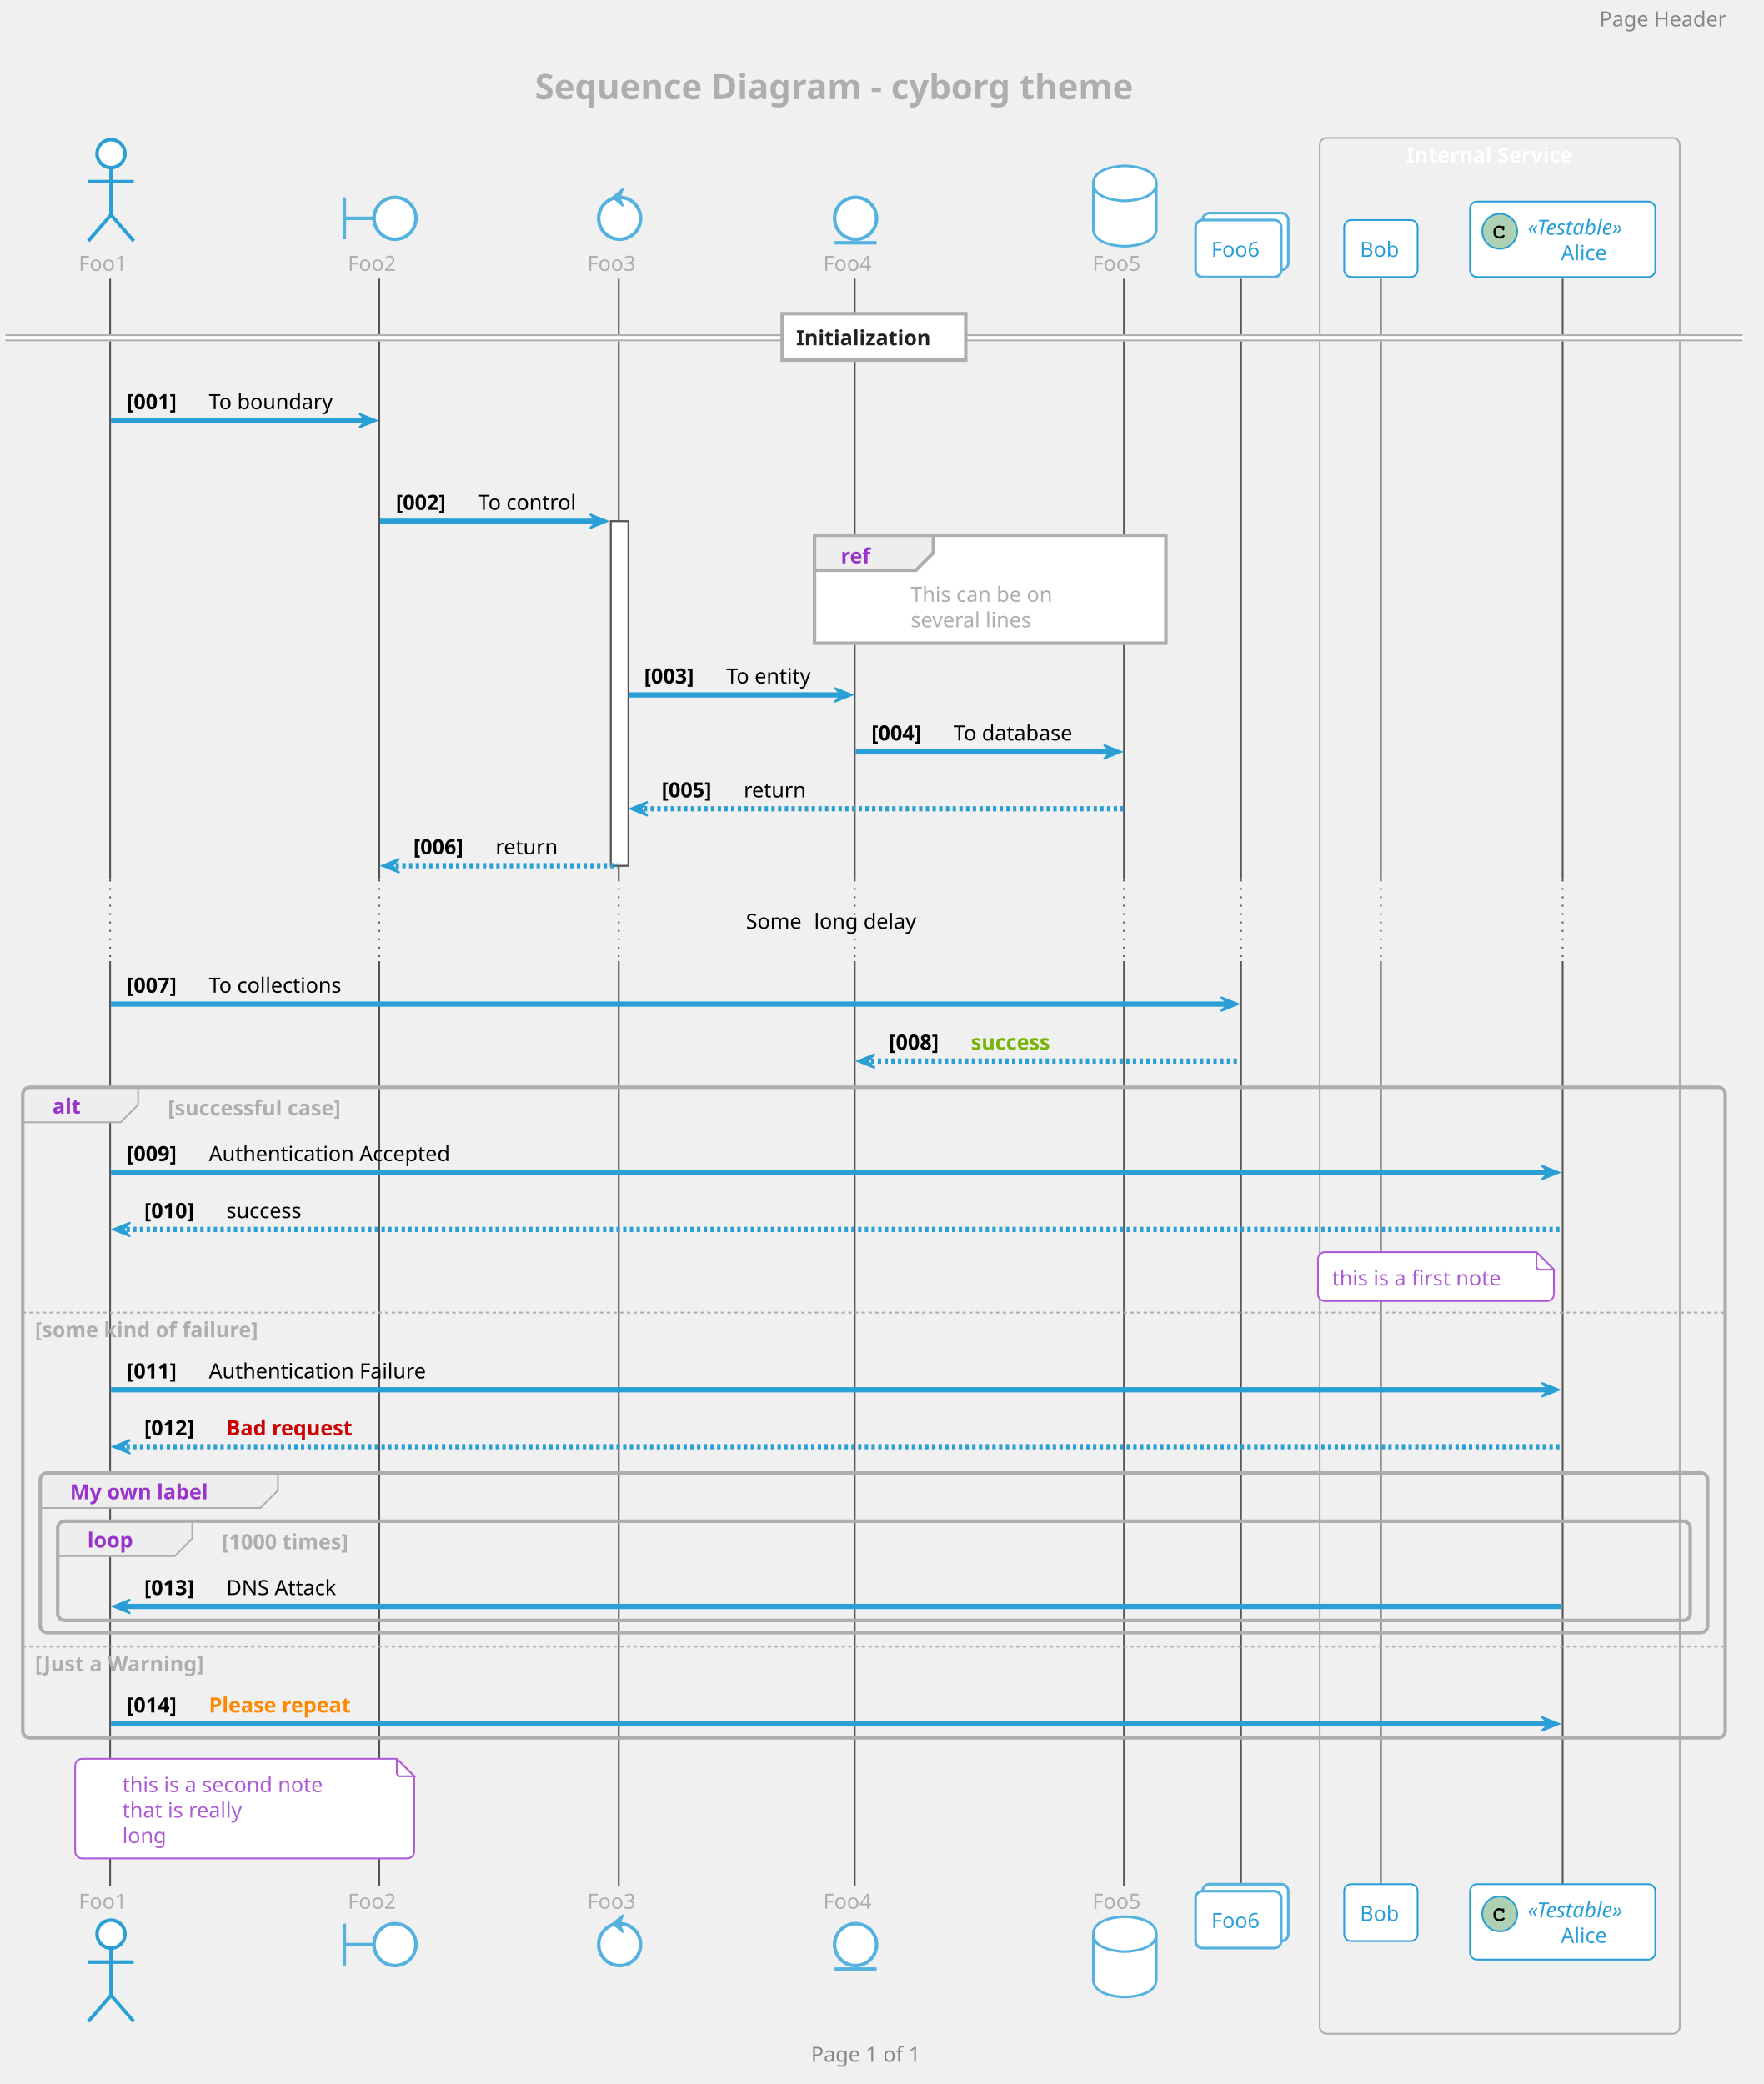
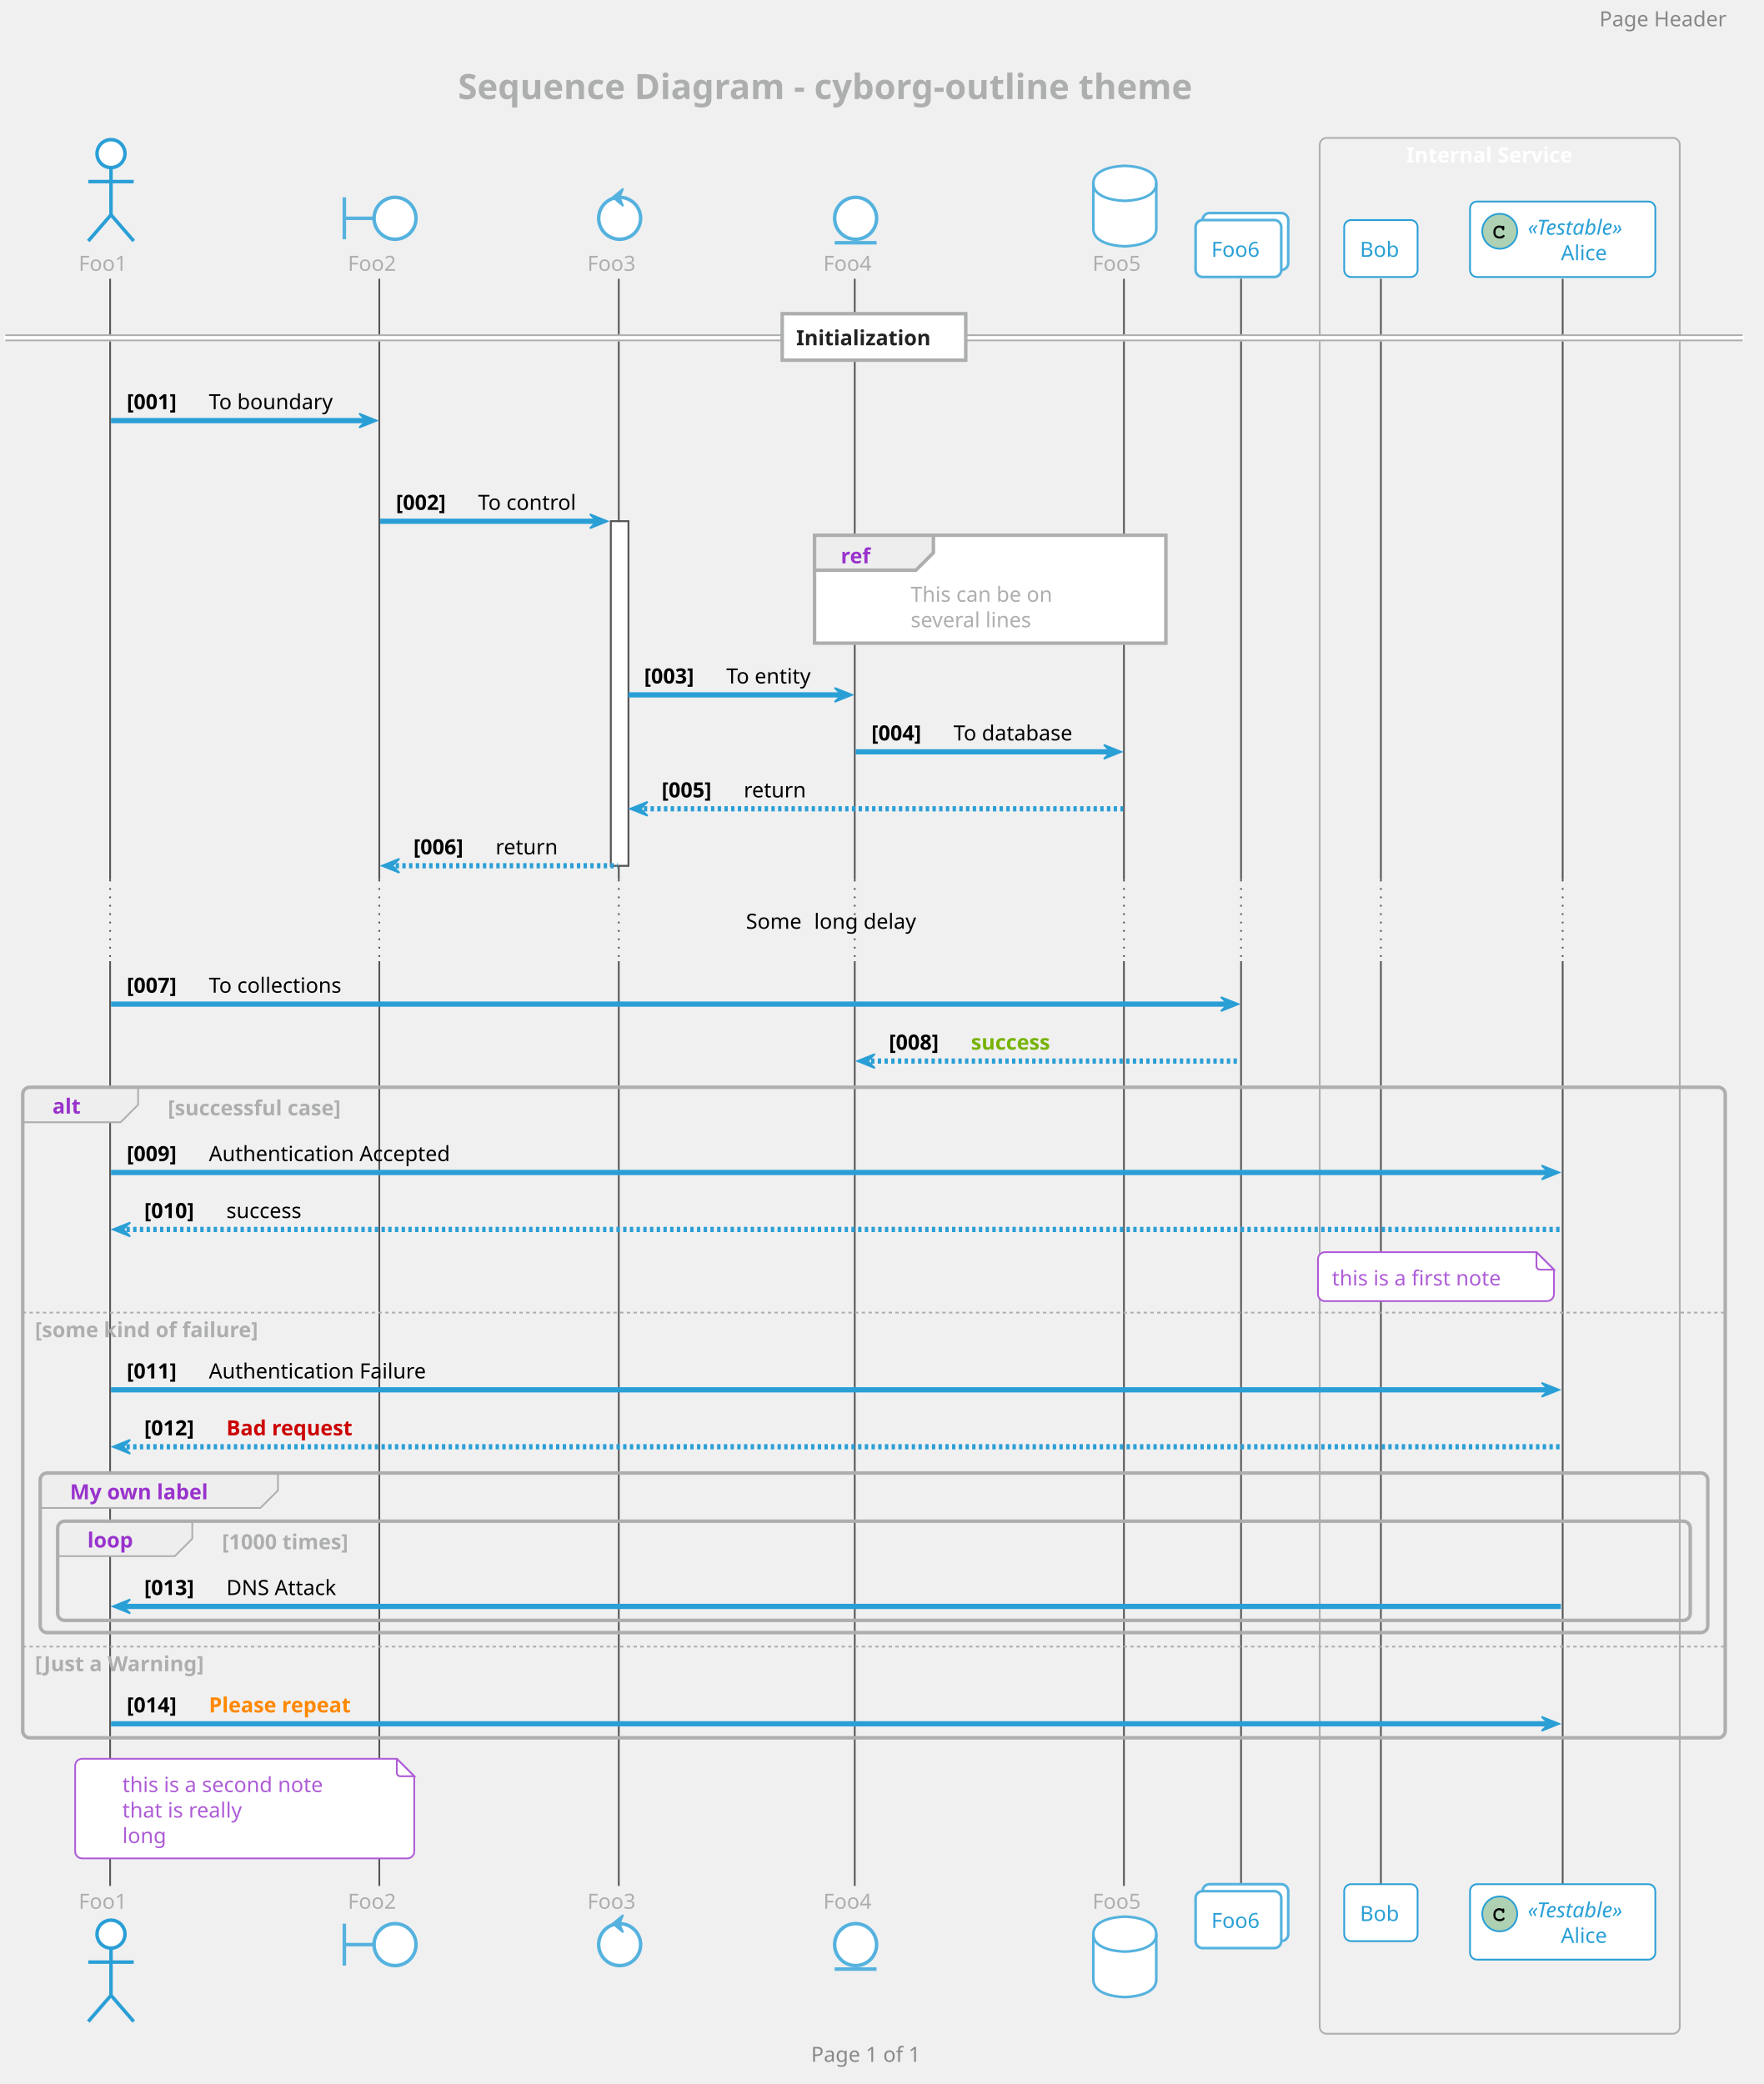
<svg xmlns="http://www.w3.org/2000/svg" contentScriptType="application/ecmascript" contentStyleType="text/css" height="1242.708px" preserveAspectRatio="none" style="width:1051px;height:1242px;" version="1.1" viewBox="0 0 1051 1242" width="1051.042px" zoomAndPan="magnify">
  <defs />
  <g>
-     <rect fill="none" height="39.903" rx="4.167" ry="4.167" style="stroke: none; stroke-width: 1.042;" width="423.958" x="308.333" y="30.817" />
-     <text fill="#ADAFAE" font-family="Verdana" font-size="20.833" font-weight="bold" lengthAdjust="spacingAndGlyphs" textLength="403.125" x="318.75" y="59.053">Sequence Diagram - cyborg theme</text>
+     <rect fill="none" height="39.903" rx="4.167" ry="4.167" style="stroke: none; stroke-width: 1.042;" width="515.625" x="262.5" y="30.817" />
+     <text fill="#ADAFAE" font-family="Verdana" font-size="20.833" font-weight="bold" lengthAdjust="spacingAndGlyphs" textLength="494.792" x="272.917" y="59.053">Sequence Diagram - cyborg-outline theme</text>
    <rect fill="none" height="1129.883" rx="4.167" ry="4.167" style="stroke: #ADAFAE; stroke-width: 1.042;" width="214.583" x="786.458" y="82.178" />
    <text fill="#FFFFFF" font-family="Verdana" font-size="12.5" font-weight="bold" lengthAdjust="spacingAndGlyphs" textLength="111.458" x="838.021" y="96.828">Internal Service</text>
    <rect fill="#FFFFFF" height="205.3" style="stroke: #555555; stroke-width: 1.042;" width="10.417" x="364.062" y="310.653" />
    <line style="stroke: #555555; stroke-width: 1.042;" x1="65.625" x2="65.625" y1="166.119" y2="524.286" />
    <line style="stroke: #555555; stroke-width: 1.042; stroke-dasharray: 1.0,4.0;" x1="65.625" x2="65.625" y1="524.286" y2="572.811" />
    <line style="stroke: #555555; stroke-width: 1.042;" x1="65.625" x2="65.625" y1="572.811" y2="1123.952" />
    <line style="stroke: #555555; stroke-width: 1.042;" x1="226.042" x2="226.042" y1="166.119" y2="524.286" />
    <line style="stroke: #555555; stroke-width: 1.042; stroke-dasharray: 1.0,4.0;" x1="226.042" x2="226.042" y1="524.286" y2="572.811" />
    <line style="stroke: #555555; stroke-width: 1.042;" x1="226.042" x2="226.042" y1="572.811" y2="1123.952" />
    <line style="stroke: #555555; stroke-width: 1.042;" x1="368.75" x2="368.75" y1="166.119" y2="524.286" />
    <line style="stroke: #555555; stroke-width: 1.042; stroke-dasharray: 1.0,4.0;" x1="368.75" x2="368.75" y1="524.286" y2="572.811" />
    <line style="stroke: #555555; stroke-width: 1.042;" x1="368.75" x2="368.75" y1="572.811" y2="1123.952" />
    <line style="stroke: #555555; stroke-width: 1.042;" x1="509.375" x2="509.375" y1="166.119" y2="524.286" />
    <line style="stroke: #555555; stroke-width: 1.042; stroke-dasharray: 1.0,4.0;" x1="509.375" x2="509.375" y1="524.286" y2="572.811" />
    <line style="stroke: #555555; stroke-width: 1.042;" x1="509.375" x2="509.375" y1="572.811" y2="1123.952" />
    <line style="stroke: #555555; stroke-width: 1.042;" x1="669.792" x2="669.792" y1="166.119" y2="524.286" />
    <line style="stroke: #555555; stroke-width: 1.042; stroke-dasharray: 1.0,4.0;" x1="669.792" x2="669.792" y1="524.286" y2="572.811" />
    <line style="stroke: #555555; stroke-width: 1.042;" x1="669.792" x2="669.792" y1="572.811" y2="1123.952" />
    <line style="stroke: #555555; stroke-width: 1.042;" x1="739.583" x2="739.583" y1="166.119" y2="524.286" />
    <line style="stroke: #555555; stroke-width: 1.042; stroke-dasharray: 1.0,4.0;" x1="739.583" x2="739.583" y1="524.286" y2="572.811" />
    <line style="stroke: #555555; stroke-width: 1.042;" x1="739.583" x2="739.583" y1="572.811" y2="1123.952" />
    <line style="stroke: #555555; stroke-width: 1.042;" x1="822.917" x2="822.917" y1="166.119" y2="524.286" />
    <line style="stroke: #555555; stroke-width: 1.042; stroke-dasharray: 1.0,4.0;" x1="822.917" x2="822.917" y1="524.286" y2="572.811" />
    <line style="stroke: #555555; stroke-width: 1.042;" x1="822.917" x2="822.917" y1="572.811" y2="1123.952" />
    <line style="stroke: #555555; stroke-width: 1.042;" x1="931.25" x2="931.25" y1="166.119" y2="524.286" />
    <line style="stroke: #555555; stroke-width: 1.042; stroke-dasharray: 1.0,4.0;" x1="931.25" x2="931.25" y1="524.286" y2="572.811" />
    <line style="stroke: #555555; stroke-width: 1.042;" x1="931.25" x2="931.25" y1="572.811" y2="1123.952" />
    <text fill="#ADAFAE" font-family="Verdana" font-size="12.5" lengthAdjust="spacingAndGlyphs" textLength="32.292" x="46.875" y="161.411">Foo1</text>
    <ellipse cx="66.146" cy="91.553" fill="#FFFFFF" rx="8.333" ry="8.333" style="stroke: #2A9FD6; stroke-width: 2.083;" />
    <path d="M66.146,99.886 L66.146,128.011 M52.604,108.219 L79.688,108.219 M66.146,128.011 L52.604,143.636 M66.146,128.011 L79.688,143.636 " fill="none" style="stroke: #2A9FD6; stroke-width: 2.083;" />
    <text fill="#ADAFAE" font-family="Verdana" font-size="12.5" lengthAdjust="spacingAndGlyphs" textLength="32.292" x="46.875" y="1137.561">Foo1</text>
    <ellipse cx="66.146" cy="1152.686" fill="#FFFFFF" rx="8.333" ry="8.333" style="stroke: #2A9FD6; stroke-width: 2.083;" />
    <path d="M66.146,1161.019 L66.146,1189.144 M52.604,1169.352 L79.688,1169.352 M66.146,1189.144 L52.604,1204.769 M66.146,1189.144 L79.688,1204.769 " fill="none" style="stroke: #2A9FD6; stroke-width: 2.083;" />
    <text fill="#ADAFAE" font-family="Verdana" font-size="12.5" lengthAdjust="spacingAndGlyphs" textLength="32.292" x="207.292" y="161.411">Foo2</text>
    <path d="M205.208,117.594 L205.208,142.594 M205.208,130.094 L222.917,130.094 " fill="none" style="stroke: #55B2DE; stroke-width: 2.083;" />
    <ellipse cx="235.417" cy="130.094" fill="#FFFFFF" rx="12.5" ry="12.5" style="stroke: #55B2DE; stroke-width: 2.083;" />
    <text fill="#ADAFAE" font-family="Verdana" font-size="12.5" lengthAdjust="spacingAndGlyphs" textLength="32.292" x="207.292" y="1137.561">Foo2</text>
    <path d="M205.208,1146.436 L205.208,1171.436 M205.208,1158.936 L222.917,1158.936 " fill="none" style="stroke: #55B2DE; stroke-width: 2.083;" />
    <ellipse cx="235.417" cy="1158.936" fill="#FFFFFF" rx="12.5" ry="12.5" style="stroke: #55B2DE; stroke-width: 2.083;" />
    <text fill="#ADAFAE" font-family="Verdana" font-size="12.5" lengthAdjust="spacingAndGlyphs" textLength="32.292" x="350" y="161.411">Foo3</text>
    <ellipse cx="369.271" cy="130.094" fill="#FFFFFF" rx="12.5" ry="12.5" style="stroke: #55B2DE; stroke-width: 2.083;" />
    <polygon fill="#55B2DE" points="365.104,117.594,371.354,112.386,369.271,117.594,371.354,122.803,365.104,117.594" style="stroke: #55B2DE; stroke-width: 1.042;" />
    <text fill="#ADAFAE" font-family="Verdana" font-size="12.5" lengthAdjust="spacingAndGlyphs" textLength="32.292" x="350" y="1137.561">Foo3</text>
    <ellipse cx="369.271" cy="1158.936" fill="#FFFFFF" rx="12.5" ry="12.5" style="stroke: #55B2DE; stroke-width: 2.083;" />
    <polygon fill="#55B2DE" points="365.104,1146.436,371.354,1141.227,369.271,1146.436,371.354,1151.644,365.104,1146.436" style="stroke: #55B2DE; stroke-width: 1.042;" />
    <text fill="#ADAFAE" font-family="Verdana" font-size="12.5" lengthAdjust="spacingAndGlyphs" textLength="32.292" x="490.625" y="161.411">Foo4</text>
    <ellipse cx="509.896" cy="130.094" fill="#FFFFFF" rx="12.5" ry="12.5" style="stroke: #55B2DE; stroke-width: 2.083;" />
    <line style="stroke: #55B2DE; stroke-width: 2.083;" x1="497.396" x2="522.396" y1="144.678" y2="144.678" />
    <text fill="#ADAFAE" font-family="Verdana" font-size="12.5" lengthAdjust="spacingAndGlyphs" textLength="32.292" x="490.625" y="1137.561">Foo4</text>
    <ellipse cx="509.896" cy="1158.936" fill="#FFFFFF" rx="12.5" ry="12.5" style="stroke: #55B2DE; stroke-width: 2.083;" />
    <line style="stroke: #55B2DE; stroke-width: 2.083;" x1="497.396" x2="522.396" y1="1173.519" y2="1173.519" />
    <text fill="#ADAFAE" font-family="Verdana" font-size="12.5" lengthAdjust="spacingAndGlyphs" textLength="32.292" x="651.042" y="161.411">Foo5</text>
    <path d="M651.562,109.261 C651.562,98.844 670.312,98.844 670.312,98.844 C670.312,98.844 689.062,98.844 689.062,109.261 L689.062,136.344 C689.062,146.761 670.312,146.761 670.312,146.761 C670.312,146.761 651.562,146.761 651.562,136.344 L651.562,109.261 " fill="#FFFFFF" style="stroke: #55B2DE; stroke-width: 1.562;" />
    <path d="M651.562,109.261 C651.562,119.678 670.312,119.678 670.312,119.678 C670.312,119.678 689.062,119.678 689.062,109.261 " fill="none" style="stroke: #55B2DE; stroke-width: 1.562;" />
    <text fill="#ADAFAE" font-family="Verdana" font-size="12.5" lengthAdjust="spacingAndGlyphs" textLength="32.292" x="651.042" y="1137.561">Foo5</text>
    <path d="M651.562,1152.686 C651.562,1142.269 670.312,1142.269 670.312,1142.269 C670.312,1142.269 689.062,1142.269 689.062,1152.686 L689.062,1179.769 C689.062,1190.186 670.312,1190.186 670.312,1190.186 C670.312,1190.186 651.562,1190.186 651.562,1179.769 L651.562,1152.686 " fill="#FFFFFF" style="stroke: #55B2DE; stroke-width: 1.562;" />
    <path d="M651.562,1152.686 C651.562,1163.102 670.312,1163.102 670.312,1163.102 C670.312,1163.102 689.062,1163.102 689.062,1152.686 " fill="none" style="stroke: #55B2DE; stroke-width: 1.562;" />
    <rect fill="#FFFFFF" height="33.942" rx="4.167" ry="4.167" style="stroke: #55B2DE; stroke-width: 1.562;" width="51.042" x="716.667" y="126.969" />
    <rect fill="#FFFFFF" height="33.942" rx="4.167" ry="4.167" style="stroke: #55B2DE; stroke-width: 1.562;" width="51.042" x="712.5" y="131.136" />
    <text fill="#2A9FD6" font-family="Verdana" font-size="12.5" lengthAdjust="spacingAndGlyphs" textLength="32.292" x="721.875" y="153.078">Foo6</text>
    <rect fill="#FFFFFF" height="33.942" rx="4.167" ry="4.167" style="stroke: #55B2DE; stroke-width: 1.562;" width="51.042" x="716.667" y="1122.911" />
    <rect fill="#FFFFFF" height="33.942" rx="4.167" ry="4.167" style="stroke: #55B2DE; stroke-width: 1.562;" width="51.042" x="712.5" y="1127.077" />
    <text fill="#2A9FD6" font-family="Verdana" font-size="12.5" lengthAdjust="spacingAndGlyphs" textLength="32.292" x="721.875" y="1149.019">Foo6</text>
    <rect fill="#FFFFFF" height="33.942" rx="4.167" ry="4.167" style="stroke: #2A9FD6; stroke-width: 1.042;" width="43.75" x="801.042" y="131.136" />
    <text fill="#2A9FD6" font-family="Verdana" font-size="12.5" lengthAdjust="spacingAndGlyphs" textLength="25" x="810.417" y="153.078">Bob</text>
    <rect fill="#FFFFFF" height="33.942" rx="4.167" ry="4.167" style="stroke: #2A9FD6; stroke-width: 1.042;" width="43.75" x="801.042" y="1122.911" />
    <text fill="#2A9FD6" font-family="Verdana" font-size="12.5" lengthAdjust="spacingAndGlyphs" textLength="25" x="810.417" y="1144.853">Bob</text>
    <rect fill="#FFFFFF" height="44.967" rx="4.167" ry="4.167" style="stroke: #2A9FD6; stroke-width: 1.042;" width="110.417" x="876.042" y="120.111" />
    <ellipse cx="893.75" cy="137.819" fill="#ADD1B2" rx="10.417" ry="10.417" style="stroke: #2A9FD6; stroke-width: 1.042;" />
    <path d="M895.296,134.906 Q895.41,134.743 895.548,134.662 Q895.687,134.581 895.85,134.581 Q896.126,134.581 896.297,134.776 Q896.468,134.971 896.468,135.411 L896.468,136.485 Q896.468,136.924 896.297,137.119 Q896.126,137.315 895.85,137.315 Q895.589,137.315 895.443,137.168 Q895.296,137.038 895.215,136.648 Q895.182,136.387 895.052,136.257 Q894.792,135.98 894.344,135.817 Q893.896,135.655 893.441,135.655 Q892.887,135.655 892.415,135.899 Q891.943,136.143 891.585,136.688 Q891.227,137.233 891.227,137.999 L891.227,138.812 Q891.227,139.707 891.886,140.31 Q892.546,140.912 893.701,140.912 Q894.401,140.912 894.889,140.733 Q895.166,140.619 895.475,140.293 Q895.671,140.098 895.784,140.041 Q895.898,139.984 896.029,139.984 Q896.289,139.984 896.476,140.171 Q896.663,140.358 896.663,140.619 Q896.663,140.879 896.403,141.172 Q896.029,141.595 895.443,141.84 Q894.662,142.165 893.717,142.165 Q892.594,142.165 891.716,141.709 Q890.983,141.351 890.479,140.554 Q889.974,139.756 889.974,138.828 L889.974,137.982 Q889.974,137.006 890.43,136.159 Q890.885,135.313 891.691,134.857 Q892.497,134.401 893.392,134.401 Q893.945,134.401 894.417,134.524 Q894.889,134.646 895.296,134.906 Z " />
    <text fill="#2A9FD6" font-family="Verdana" font-size="12.5" font-style="italic" lengthAdjust="spacingAndGlyphs" textLength="68.75" x="910.417" y="139.903">«Testable»</text>
    <text fill="#2A9FD6" font-family="Verdana" font-size="12.5" lengthAdjust="spacingAndGlyphs" textLength="29.167" x="930.208" y="155.094">Alice</text>
    <rect fill="#FFFFFF" height="44.967" rx="4.167" ry="4.167" style="stroke: #2A9FD6; stroke-width: 1.042;" width="110.417" x="876.042" y="1122.911" />
    <ellipse cx="893.75" cy="1140.619" fill="#ADD1B2" rx="10.417" ry="10.417" style="stroke: #2A9FD6; stroke-width: 1.042;" />
    <path d="M895.296,1137.706 Q895.41,1137.543 895.548,1137.461 Q895.687,1137.38 895.85,1137.38 Q896.126,1137.38 896.297,1137.575 Q896.468,1137.771 896.468,1138.21 L896.468,1139.284 Q896.468,1139.724 896.297,1139.919 Q896.126,1140.114 895.85,1140.114 Q895.589,1140.114 895.443,1139.968 Q895.296,1139.838 895.215,1139.447 Q895.182,1139.187 895.052,1139.056 Q894.792,1138.78 894.344,1138.617 Q893.896,1138.454 893.441,1138.454 Q892.887,1138.454 892.415,1138.698 Q891.943,1138.943 891.585,1139.488 Q891.227,1140.033 891.227,1140.798 L891.227,1141.612 Q891.227,1142.507 891.886,1143.109 Q892.546,1143.711 893.701,1143.711 Q894.401,1143.711 894.889,1143.532 Q895.166,1143.418 895.475,1143.093 Q895.671,1142.898 895.784,1142.841 Q895.898,1142.784 896.029,1142.784 Q896.289,1142.784 896.476,1142.971 Q896.663,1143.158 896.663,1143.418 Q896.663,1143.679 896.403,1143.972 Q896.029,1144.395 895.443,1144.639 Q894.662,1144.965 893.717,1144.965 Q892.594,1144.965 891.716,1144.509 Q890.983,1144.151 890.479,1143.353 Q889.974,1142.556 889.974,1141.628 L889.974,1140.782 Q889.974,1139.805 890.43,1138.959 Q890.885,1138.112 891.691,1137.657 Q892.497,1137.201 893.392,1137.201 Q893.945,1137.201 894.417,1137.323 Q894.889,1137.445 895.296,1137.706 Z " />
    <text fill="#2A9FD6" font-family="Verdana" font-size="12.5" font-style="italic" lengthAdjust="spacingAndGlyphs" textLength="68.75" x="910.417" y="1142.702">«Testable»</text>
    <text fill="#2A9FD6" font-family="Verdana" font-size="12.5" lengthAdjust="spacingAndGlyphs" textLength="29.167" x="930.208" y="1157.894">Alice</text>
    <rect fill="#FFFFFF" height="205.3" style="stroke: #555555; stroke-width: 1.042;" width="10.417" x="364.062" y="310.653" />
    <rect fill="#FFFFFF" height="3.125" style="stroke: #FFFFFF; stroke-width: 1.042;" width="1035.417" x="3.125" y="199.757" />
    <line style="stroke: #ADAFAE; stroke-width: 1.042;" x1="3.125" x2="1038.542" y1="199.757" y2="199.757" />
    <line style="stroke: #ADAFAE; stroke-width: 1.042;" x1="3.125" x2="1038.542" y1="202.882" y2="202.882" />
    <rect fill="#FFFFFF" height="27.692" style="stroke: #ADAFAE; stroke-width: 2.083;" width="109.375" x="466.146" y="186.953" />
    <text fill="#222222" font-family="Verdana" font-size="12.5" font-weight="bold" lengthAdjust="spacingAndGlyphs" textLength="86.458" x="474.479" y="205.77">Initialization</text>
    <polygon fill="#2A9FD6" points="214.062,246.503,224.479,250.669,214.062,254.836,218.229,250.669" style="stroke: #2A9FD6; stroke-width: 1.042;" />
    <line style="stroke: #2A9FD6; stroke-width: 3.125;" x1="66.146" x2="220.312" y1="250.669" y2="250.669" />
    <text fill="#000000" font-family="Verdana" font-size="12.5" font-weight="bold" lengthAdjust="spacingAndGlyphs" textLength="40.625" x="75.521" y="243.878">[001]</text>
    <text fill="#000000" font-family="Verdana" font-size="12.5" lengthAdjust="spacingAndGlyphs" textLength="82.292" x="124.479" y="243.878">To boundary</text>
    <polygon fill="#2A9FD6" points="351.562,306.486,361.979,310.653,351.562,314.819,355.729,310.653" style="stroke: #2A9FD6; stroke-width: 1.042;" />
    <line style="stroke: #2A9FD6; stroke-width: 3.125;" x1="226.562" x2="357.812" y1="310.653" y2="310.653" />
    <text fill="#000000" font-family="Verdana" font-size="12.5" font-weight="bold" lengthAdjust="spacingAndGlyphs" textLength="40.625" x="235.938" y="303.861">[002]</text>
    <text fill="#000000" font-family="Verdana" font-size="12.5" lengthAdjust="spacingAndGlyphs" textLength="64.583" x="284.896" y="303.861">To control</text>
    <rect fill="#FFFFFF" height="64.325" style="stroke: #ADAFAE; stroke-width: 2.083;" width="209.375" x="485.417" y="318.986" />
    <polygon fill="#EEEEEE" points="485.417,318.986,556.25,318.986,556.25,329.403,545.833,339.819,485.417,339.819,485.417,318.986" style="stroke: #ADAFAE; stroke-width: 2.083;" />
    <text fill="#9933CC" font-family="Verdana" font-size="12.5" font-weight="bold" lengthAdjust="spacingAndGlyphs" textLength="19.792" x="501.042" y="335.72">ref</text>
    <text fill="#ADAFAE" font-family="Verdana" font-size="12.5" lengthAdjust="spacingAndGlyphs" textLength="94.792" x="542.708" y="358.637">This can be on</text>
    <text fill="#ADAFAE" font-family="Verdana" font-size="12.5" lengthAdjust="spacingAndGlyphs" textLength="82.292" x="542.708" y="373.828">several lines</text>
    <polygon fill="#2A9FD6" points="497.396,409.961,507.812,414.128,497.396,418.294,501.562,414.128" style="stroke: #2A9FD6; stroke-width: 1.042;" />
    <line style="stroke: #2A9FD6; stroke-width: 3.125;" x1="374.479" x2="503.646" y1="414.128" y2="414.128" />
    <text fill="#000000" font-family="Verdana" font-size="12.5" font-weight="bold" lengthAdjust="spacingAndGlyphs" textLength="40.625" x="383.854" y="407.336">[003]</text>
    <text fill="#000000" font-family="Verdana" font-size="12.5" lengthAdjust="spacingAndGlyphs" textLength="57.292" x="432.812" y="407.336">To entity</text>
    <polygon fill="#2A9FD6" points="657.812,443.903,668.229,448.069,657.812,452.236,661.979,448.069" style="stroke: #2A9FD6; stroke-width: 1.042;" />
    <line style="stroke: #2A9FD6; stroke-width: 3.125;" x1="509.896" x2="664.062" y1="448.069" y2="448.069" />
    <text fill="#000000" font-family="Verdana" font-size="12.5" font-weight="bold" lengthAdjust="spacingAndGlyphs" textLength="40.625" x="519.271" y="441.278">[004]</text>
    <text fill="#000000" font-family="Verdana" font-size="12.5" lengthAdjust="spacingAndGlyphs" textLength="82.292" x="568.229" y="441.278">To database</text>
    <polygon fill="#2A9FD6" points="385.938,477.844,375.521,482.011,385.938,486.178,381.771,482.011" style="stroke: #2A9FD6; stroke-width: 1.042;" />
    <line style="stroke: #2A9FD6; stroke-width: 3.125; stroke-dasharray: 2.0,2.0;" x1="379.688" x2="669.271" y1="482.011" y2="482.011" />
    <text fill="#000000" font-family="Verdana" font-size="12.5" font-weight="bold" lengthAdjust="spacingAndGlyphs" textLength="40.625" x="394.271" y="475.22">[005]</text>
    <text fill="#000000" font-family="Verdana" font-size="12.5" lengthAdjust="spacingAndGlyphs" textLength="40.625" x="443.229" y="475.22">return</text>
    <polygon fill="#2A9FD6" points="238.021,511.786,227.604,515.953,238.021,520.119,233.854,515.953" style="stroke: #2A9FD6; stroke-width: 1.042;" />
    <line style="stroke: #2A9FD6; stroke-width: 3.125; stroke-dasharray: 2.0,2.0;" x1="231.771" x2="368.229" y1="515.953" y2="515.953" />
    <text fill="#000000" font-family="Verdana" font-size="12.5" font-weight="bold" lengthAdjust="spacingAndGlyphs" textLength="40.625" x="246.354" y="509.161">[006]</text>
    <text fill="#000000" font-family="Verdana" font-size="12.5" lengthAdjust="spacingAndGlyphs" textLength="40.625" x="295.312" y="509.161">return</text>
    <text fill="#000000" font-family="Verdana" font-size="12.5" lengthAdjust="spacingAndGlyphs" textLength="36.458" x="444.531" y="553.52">Some</text>
    <text fill="#000000" font-family="Verdana" font-size="12.5" lengthAdjust="spacingAndGlyphs" textLength="67.708" x="485.156" y="553.52">long delay</text>
    <text fill="#000000" font-family="Verdana" font-size="12.5" lengthAdjust="spacingAndGlyphs" textLength="0" x="557.031" y="553.52" />
    <polygon fill="#2A9FD6" points="727.604,594.253,738.021,598.419,727.604,602.586,731.771,598.419" style="stroke: #2A9FD6; stroke-width: 1.042;" />
    <line style="stroke: #2A9FD6; stroke-width: 3.125;" x1="66.146" x2="733.854" y1="598.419" y2="598.419" />
    <text fill="#000000" font-family="Verdana" font-size="12.5" font-weight="bold" lengthAdjust="spacingAndGlyphs" textLength="40.625" x="75.521" y="591.628">[007]</text>
    <text fill="#000000" font-family="Verdana" font-size="12.5" lengthAdjust="spacingAndGlyphs" textLength="87.5" x="124.479" y="591.628">To collections</text>
    <polygon fill="#2A9FD6" points="521.354,628.194,510.938,632.361,521.354,636.528,517.188,632.361" style="stroke: #2A9FD6; stroke-width: 1.042;" />
    <line style="stroke: #2A9FD6; stroke-width: 3.125; stroke-dasharray: 2.0,2.0;" x1="515.104" x2="739.062" y1="632.361" y2="632.361" />
    <text fill="#000000" font-family="Verdana" font-size="12.5" font-weight="bold" lengthAdjust="spacingAndGlyphs" textLength="40.625" x="529.688" y="625.57">[008]</text>
    <text fill="#77B300" font-family="Verdana" font-size="12.5" font-weight="bold" lengthAdjust="spacingAndGlyphs" textLength="53.125" x="578.646" y="625.57">success</text>
    <path d="M17.708,647.986 L82.292,647.986 L82.292,658.403 L71.875,668.819 L13.542,668.819 L13.542,652.153 " fill="#EEEEEE" style="stroke: #ADAFAE; stroke-width: 1.042;" />
    <rect fill="none" height="387.683" rx="4.167" ry="4.167" style="stroke: #ADAFAE; stroke-width: 2.083;" width="1014.583" x="13.542" y="647.986" />
    <text fill="#9933CC" font-family="Verdana" font-size="12.5" font-weight="bold" lengthAdjust="spacingAndGlyphs" textLength="17.708" x="31.25" y="663.678">alt</text>
    <text fill="#ADAFAE" font-family="Verdana" font-size="12.5" font-weight="bold" lengthAdjust="spacingAndGlyphs" textLength="118.75" x="100" y="664.72">[successful case]</text>
    <polygon fill="#2A9FD6" points="918.75,694.602,929.167,698.769,918.75,702.936,922.917,698.769" style="stroke: #2A9FD6; stroke-width: 1.042;" />
    <line style="stroke: #2A9FD6; stroke-width: 3.125;" x1="66.146" x2="925" y1="698.769" y2="698.769" />
    <text fill="#000000" font-family="Verdana" font-size="12.5" font-weight="bold" lengthAdjust="spacingAndGlyphs" textLength="40.625" x="75.521" y="691.978">[009]</text>
    <text fill="#000000" font-family="Verdana" font-size="12.5" lengthAdjust="spacingAndGlyphs" textLength="158.333" x="124.479" y="691.978">Authentication Accepted</text>
    <polygon fill="#2A9FD6" points="77.604,728.544,67.188,732.711,77.604,736.877,73.438,732.711" style="stroke: #2A9FD6; stroke-width: 1.042;" />
    <line style="stroke: #2A9FD6; stroke-width: 3.125; stroke-dasharray: 2.0,2.0;" x1="71.354" x2="930.208" y1="732.711" y2="732.711" />
    <text fill="#000000" font-family="Verdana" font-size="12.5" font-weight="bold" lengthAdjust="spacingAndGlyphs" textLength="40.625" x="85.938" y="725.92">[010]</text>
    <text fill="#000000" font-family="Verdana" font-size="12.5" lengthAdjust="spacingAndGlyphs" textLength="51.042" x="134.896" y="725.92">success</text>
    <path d="M785.417,750.419 L785.417,771.252 A4.167,4.167 0 0 0 789.583,775.419 L921.875,775.419 A4.167,4.167 0 0 0 926.042,771.252 L926.042,756.669 L915.625,746.252 L789.583,746.252 A4.167,4.167 0 0 0 785.417,750.419 " fill="#FFFFFF" style="stroke: #AD5CD6; stroke-width: 1.042;" />
    <path d="M915.625,746.252 L915.625,754.586 A2.083,2.083 0 0 0 917.708,756.669 L926.042,756.669 L915.625,746.252 " fill="#FFFFFF" style="stroke: #AD5CD6; stroke-width: 1.042;" />
    <text fill="#AD5CD6" font-family="Verdana" font-size="12.5" lengthAdjust="spacingAndGlyphs" textLength="114.583" x="793.75" y="766.111">this is a first note</text>
    <line style="stroke: #ADAFAE; stroke-width: 1.042; stroke-dasharray: 2.0,2.0;" x1="13.542" x2="1028.125" y1="782.277" y2="782.277" />
    <text fill="#ADAFAE" font-family="Verdana" font-size="12.5" font-weight="bold" lengthAdjust="spacingAndGlyphs" textLength="148.958" x="20.833" y="796.928">[some kind of failure]</text>
    <polygon fill="#2A9FD6" points="918.75,824.119,929.167,828.286,918.75,832.452,922.917,828.286" style="stroke: #2A9FD6; stroke-width: 1.042;" />
    <line style="stroke: #2A9FD6; stroke-width: 3.125;" x1="66.146" x2="925" y1="828.286" y2="828.286" />
    <text fill="#000000" font-family="Verdana" font-size="12.5" font-weight="bold" lengthAdjust="spacingAndGlyphs" textLength="40.625" x="75.521" y="821.495">[011]</text>
    <text fill="#000000" font-family="Verdana" font-size="12.5" lengthAdjust="spacingAndGlyphs" textLength="142.708" x="124.479" y="821.495">Authentication Failure</text>
    <polygon fill="#2A9FD6" points="77.604,858.061,67.188,862.227,77.604,866.394,73.438,862.227" style="stroke: #2A9FD6; stroke-width: 1.042;" />
    <line style="stroke: #2A9FD6; stroke-width: 3.125; stroke-dasharray: 2.0,2.0;" x1="71.354" x2="930.208" y1="862.227" y2="862.227" />
    <text fill="#000000" font-family="Verdana" font-size="12.5" font-weight="bold" lengthAdjust="spacingAndGlyphs" textLength="40.625" x="85.938" y="855.436">[012]</text>
    <text fill="#CC0000" font-family="Verdana" font-size="12.5" font-weight="bold" lengthAdjust="spacingAndGlyphs" textLength="82.292" x="134.896" y="855.436">Bad request</text>
    <path d="M28.125,877.852 L165.625,877.852 L165.625,888.269 L155.208,898.686 L23.958,898.686 L23.958,882.019 " fill="#EEEEEE" style="stroke: #ADAFAE; stroke-width: 1.042;" />
    <rect fill="none" height="95.142" rx="4.167" ry="4.167" style="stroke: #ADAFAE; stroke-width: 2.083;" width="993.75" x="23.958" y="877.852" />
    <text fill="#9933CC" font-family="Verdana" font-size="12.5" font-weight="bold" lengthAdjust="spacingAndGlyphs" textLength="90.625" x="41.667" y="893.544">My own label</text>
    <path d="M38.542,906.586 L114.583,906.586 L114.583,917.002 L104.167,927.419 L34.375,927.419 L34.375,910.752 " fill="#EEEEEE" style="stroke: #ADAFAE; stroke-width: 1.042;" />
    <rect fill="none" height="59.117" rx="4.167" ry="4.167" style="stroke: #ADAFAE; stroke-width: 2.083;" width="972.917" x="34.375" y="906.586" />
    <text fill="#9933CC" font-family="Verdana" font-size="12.5" font-weight="bold" lengthAdjust="spacingAndGlyphs" textLength="29.167" x="52.083" y="922.278">loop</text>
    <text fill="#ADAFAE" font-family="Verdana" font-size="12.5" font-weight="bold" lengthAdjust="spacingAndGlyphs" textLength="91.667" x="132.292" y="923.319">[1000 times]</text>
    <polygon fill="#2A9FD6" points="77.604,953.202,67.188,957.369,77.604,961.536,73.438,957.369" style="stroke: #2A9FD6; stroke-width: 1.042;" />
    <line style="stroke: #2A9FD6; stroke-width: 3.125;" x1="71.354" x2="930.208" y1="957.369" y2="957.369" />
    <text fill="#000000" font-family="Verdana" font-size="12.5" font-weight="bold" lengthAdjust="spacingAndGlyphs" textLength="40.625" x="85.938" y="950.578">[013]</text>
    <text fill="#000000" font-family="Verdana" font-size="12.5" lengthAdjust="spacingAndGlyphs" textLength="71.875" x="134.896" y="950.578">DNS Attack</text>
    <line style="stroke: #ADAFAE; stroke-width: 1.042; stroke-dasharray: 2.0,2.0;" x1="13.542" x2="1028.125" y1="981.327" y2="981.327" />
    <text fill="#ADAFAE" font-family="Verdana" font-size="12.5" font-weight="bold" lengthAdjust="spacingAndGlyphs" textLength="115.625" x="20.833" y="995.978">[Just a Warning]</text>
    <polygon fill="#2A9FD6" points="918.75,1023.169,929.167,1027.336,918.75,1031.502,922.917,1027.336" style="stroke: #2A9FD6; stroke-width: 1.042;" />
    <line style="stroke: #2A9FD6; stroke-width: 3.125;" x1="66.146" x2="925" y1="1027.336" y2="1027.336" />
    <text fill="#000000" font-family="Verdana" font-size="12.5" font-weight="bold" lengthAdjust="spacingAndGlyphs" textLength="40.625" x="75.521" y="1020.544">[014]</text>
    <text fill="#FF8800" font-family="Verdana" font-size="12.5" font-weight="bold" lengthAdjust="spacingAndGlyphs" textLength="94.792" x="124.479" y="1020.544">Please repeat</text>
    <path d="M44.792,1052.336 L44.792,1103.377 A4.167,4.167 0 0 0 48.958,1107.544 L242.708,1107.544 A4.167,4.167 0 0 0 246.875,1103.377 L246.875,1058.586 L236.458,1048.169 L48.958,1048.169 A4.167,4.167 0 0 0 44.792,1052.336 " fill="#FFFFFF" style="stroke: #AD5CD6; stroke-width: 1.042;" />
    <path d="M236.458,1048.169 L236.458,1056.502 A2.083,2.083 0 0 0 238.542,1058.586 L246.875,1058.586 L236.458,1048.169 " fill="#FFFFFF" style="stroke: #AD5CD6; stroke-width: 1.042;" />
    <text fill="#AD5CD6" font-family="Verdana" font-size="12.5" lengthAdjust="spacingAndGlyphs" textLength="136.458" x="72.917" y="1068.028">this is a second note</text>
    <text fill="#AD5CD6" font-family="Verdana" font-size="12.5" lengthAdjust="spacingAndGlyphs" textLength="81.25" x="72.917" y="1083.219">that is really</text>
    <text fill="#AD5CD6" font-family="Verdana" font-size="12.5" lengthAdjust="spacingAndGlyphs" textLength="28.125" x="72.917" y="1098.411">long</text>
    <text fill="#888888" font-family="Verdana" font-size="12.5" lengthAdjust="spacingAndGlyphs" textLength="85.417" x="953.125" y="15.692">Page Header</text>
    <text fill="#888888" font-family="Verdana" font-size="12.5" lengthAdjust="spacingAndGlyphs" textLength="75" x="483.333" y="1228.794">Page 1 of 1</text>
  </g>
</svg>
